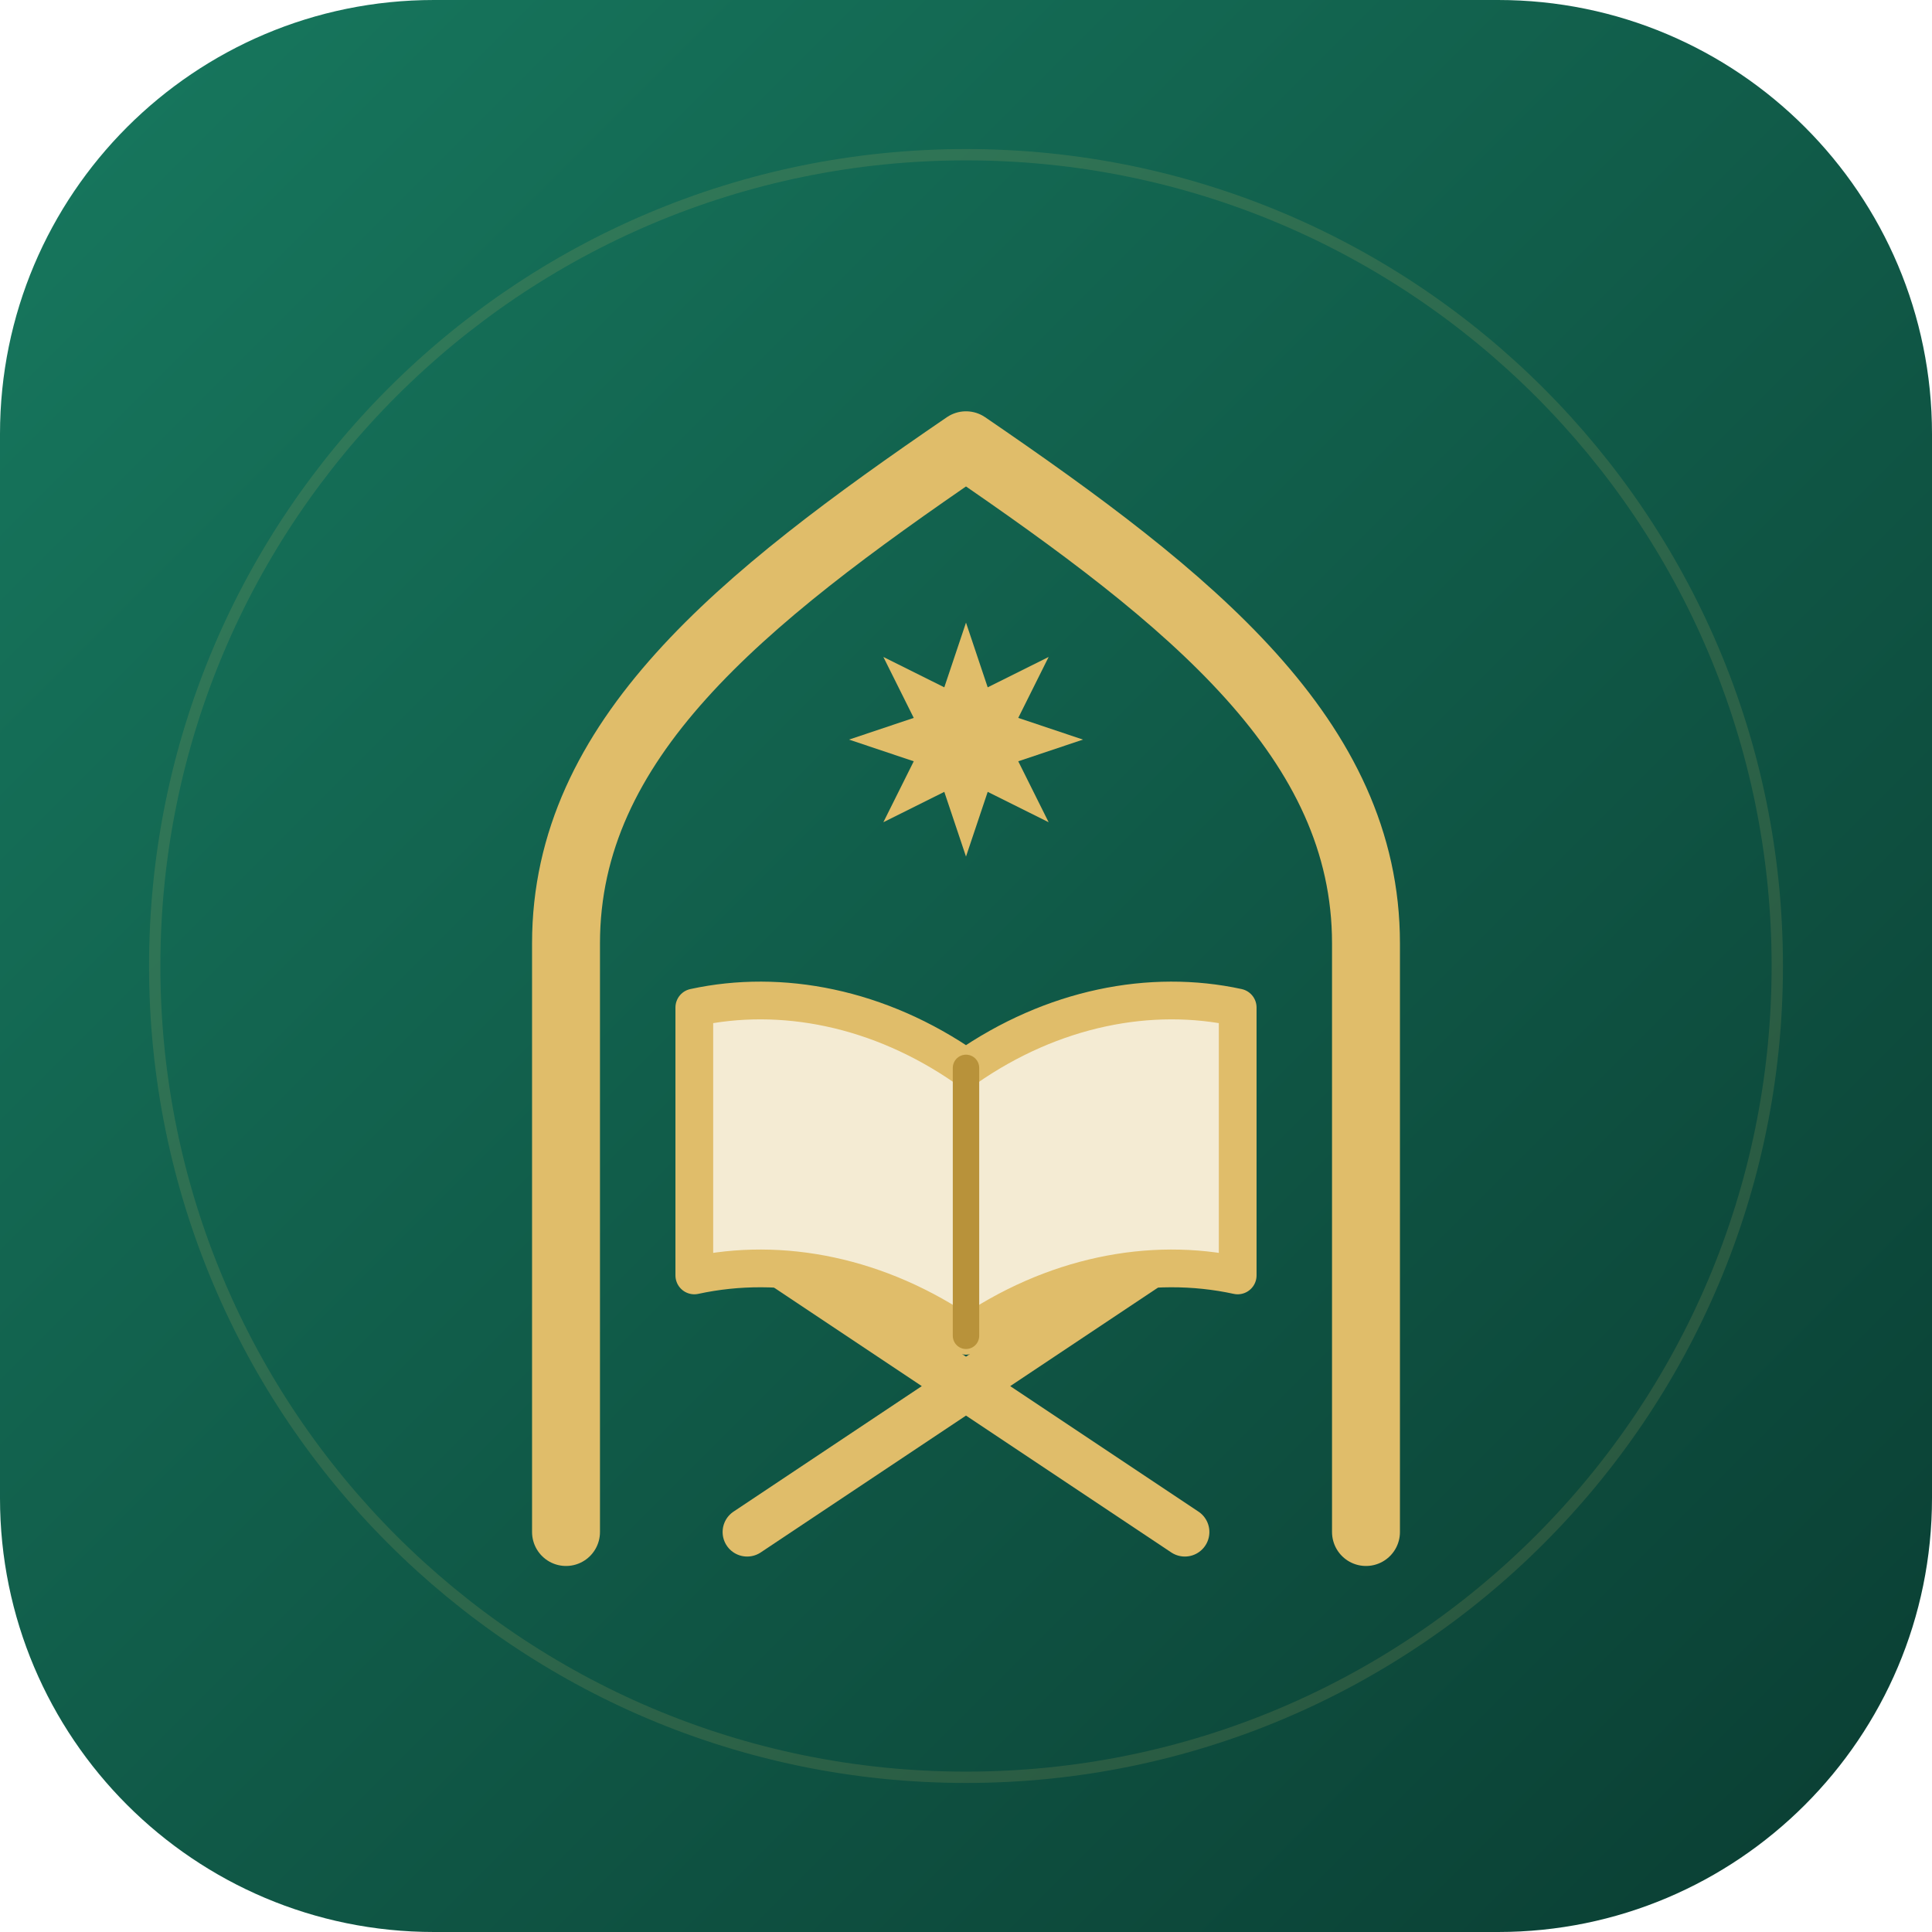
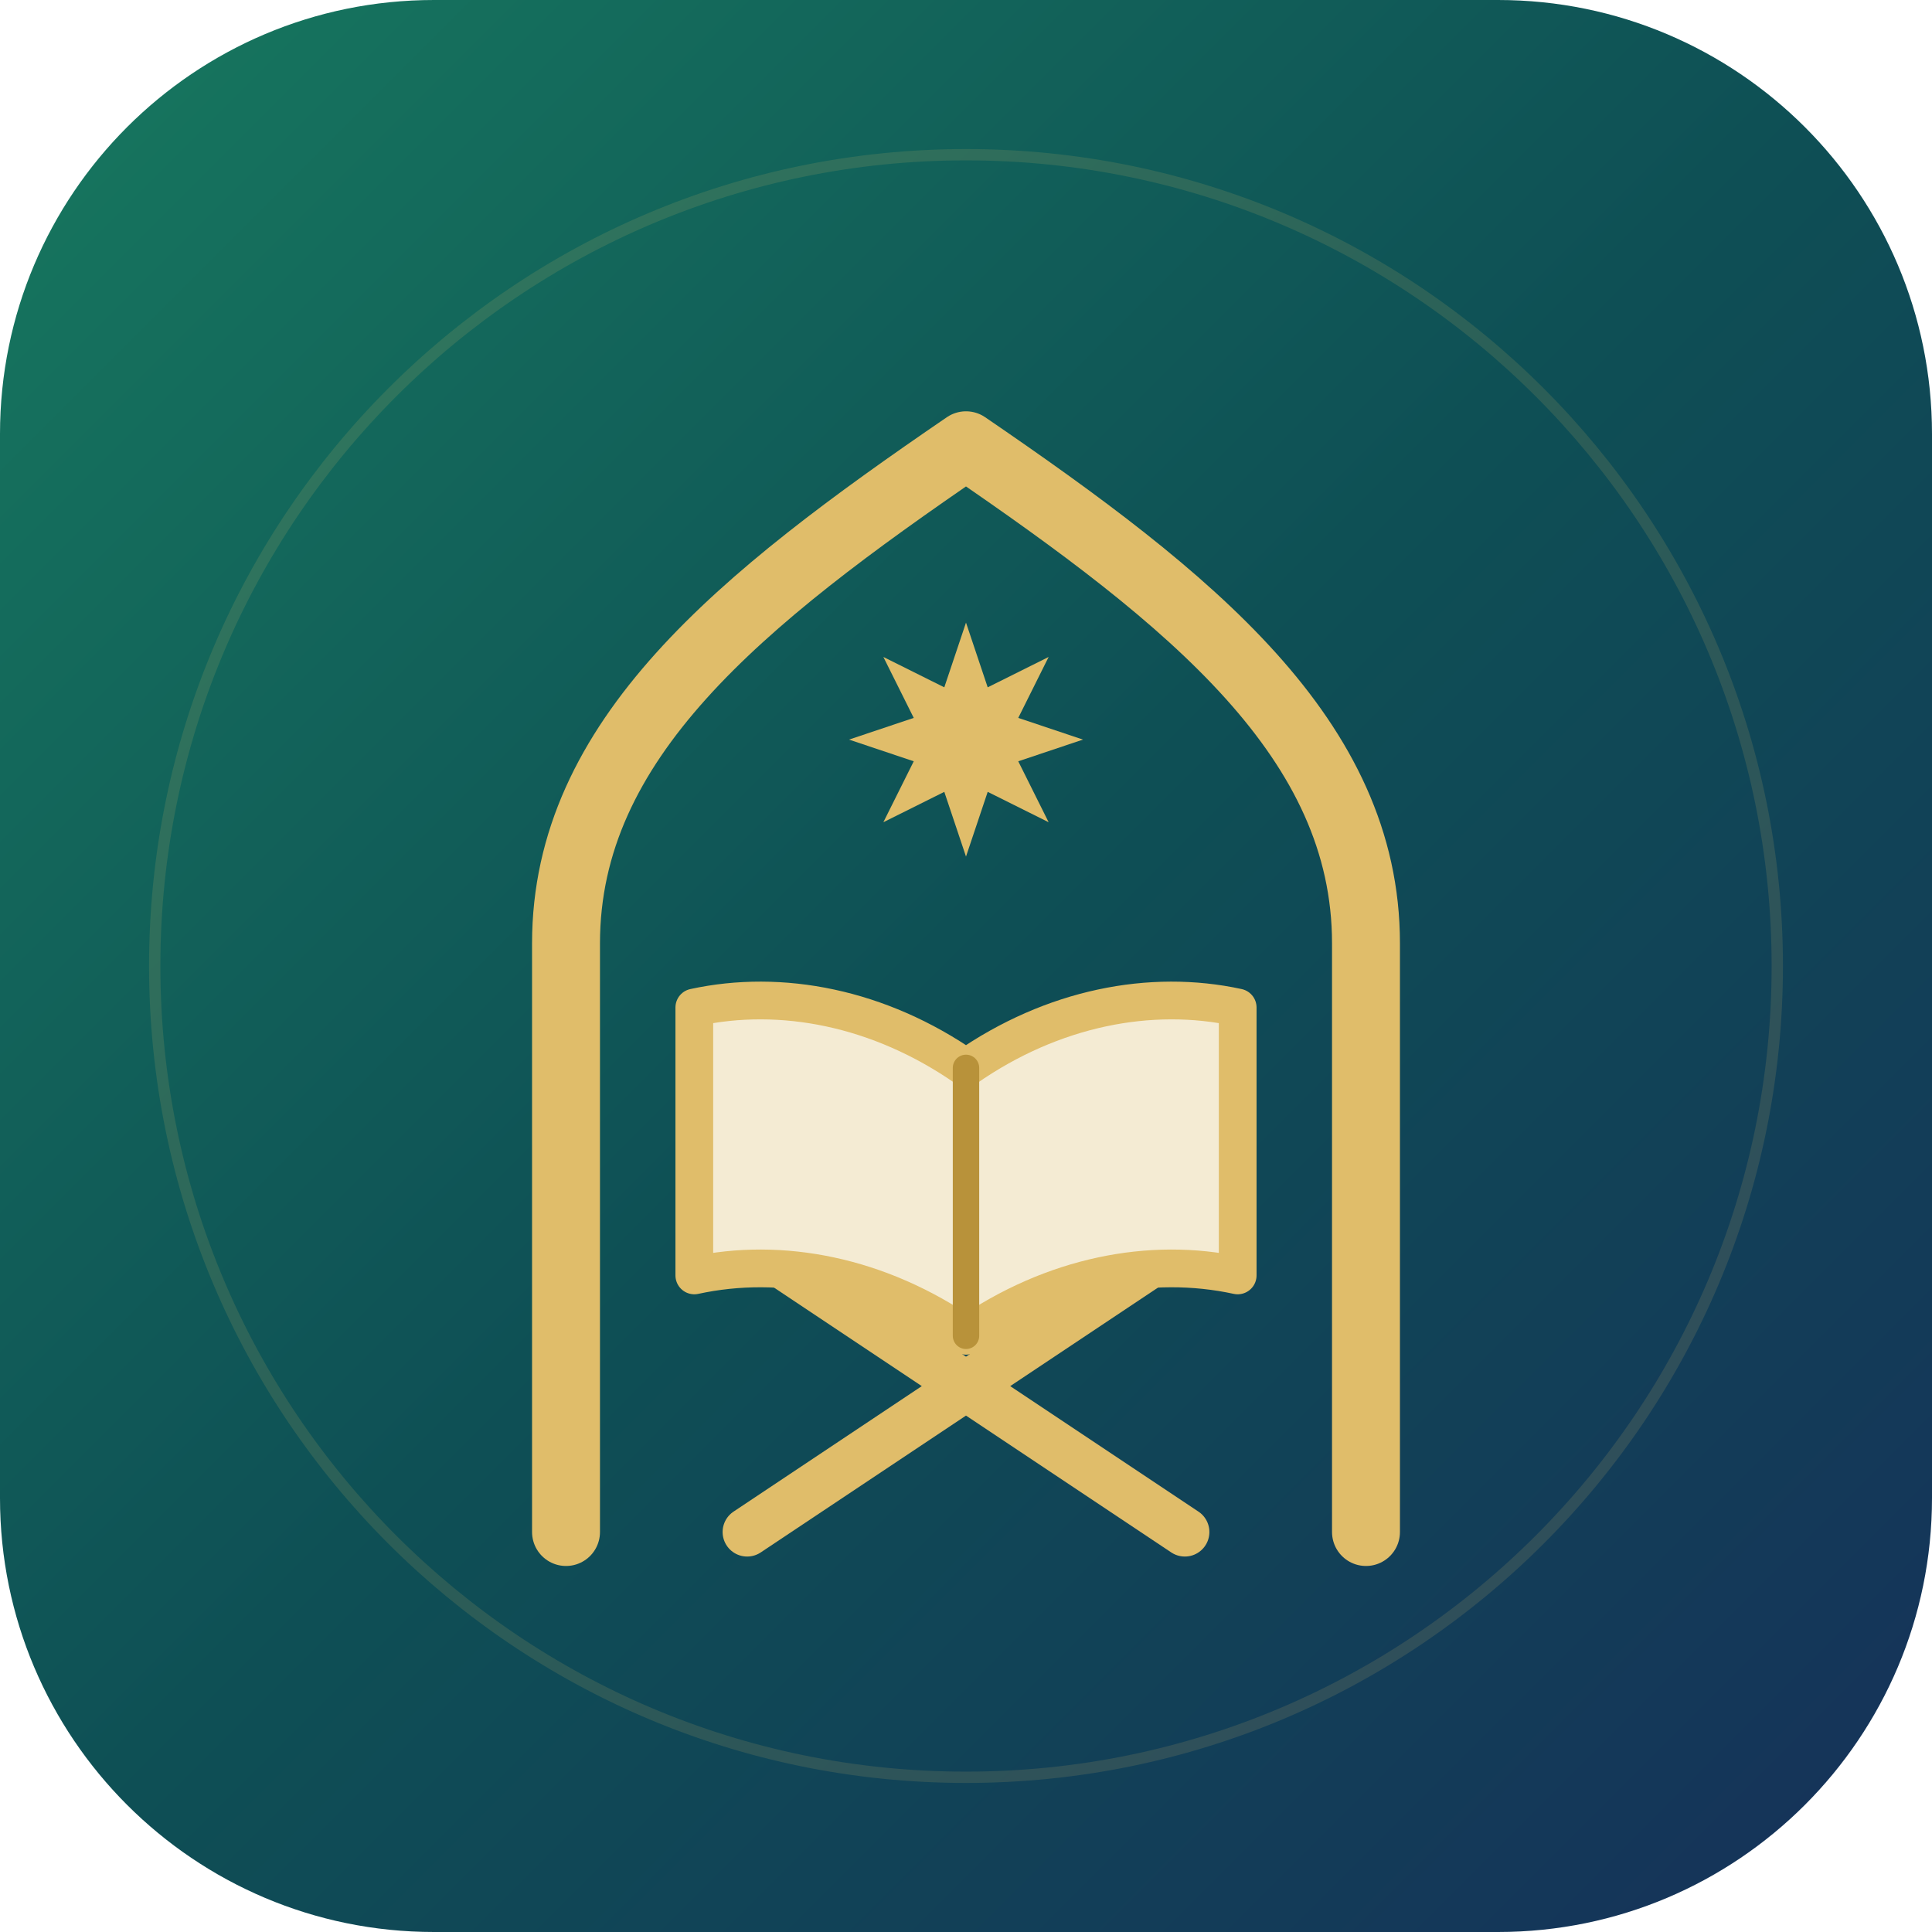
<svg xmlns="http://www.w3.org/2000/svg" viewBox="0 0 1024 1024">
  <defs>
    <linearGradient id="bg" x1="0" y1="0" x2="1" y2="1">
      <stop offset="0" stop-color="#17795F" />
-       <stop offset="1" stop-color="#0A3D32" />
+       <stop offset="0.5" stop-color="#0E4F55" />
+       <stop offset="1" stop-color="#16305A" />
    </linearGradient>
  </defs>
  <rect width="1024" height="1024" rx="230" fill="url(#bg)" />
  <circle cx="512" cy="512" r="430" fill="none" stroke="#E0BD6A" stroke-opacity=".14" stroke-width="6" />
  <g id="mark" fill="none" stroke-linecap="round" stroke-linejoin="round">
    <path d="M300 812V500C300 392 392 318 512 236C632 318 724 392 724 500V812" stroke="#E0BD6A" stroke-width="36" />
    <path d="M512.0 330.0 L523.5 364.3 L555.8 348.2 L539.7 380.5 L574.0 392.0 L539.7 403.5 L555.8 435.8 L523.5 419.7 L512.0 454.0 L500.5 419.7 L468.2 435.8 L484.3 403.5 L450.0 392.0 L484.3 380.5 L468.2 348.2 L500.5 364.3Z" fill="#E0BD6A" />
    <path d="M400 660L628 812M624 660L396 812" stroke="#E0BD6A" stroke-width="26" />
    <path d="M512 566C466 534 414 524 368 534V676C414 666 466 676 512 708C558 676 610 666 656 676V534C610 524 558 534 512 566Z" fill="#F4EBD3" stroke="#E0BD6A" stroke-width="20" />
    <path d="M512 566V708" stroke="#B8923A" stroke-width="14" />
  </g>
</svg>
